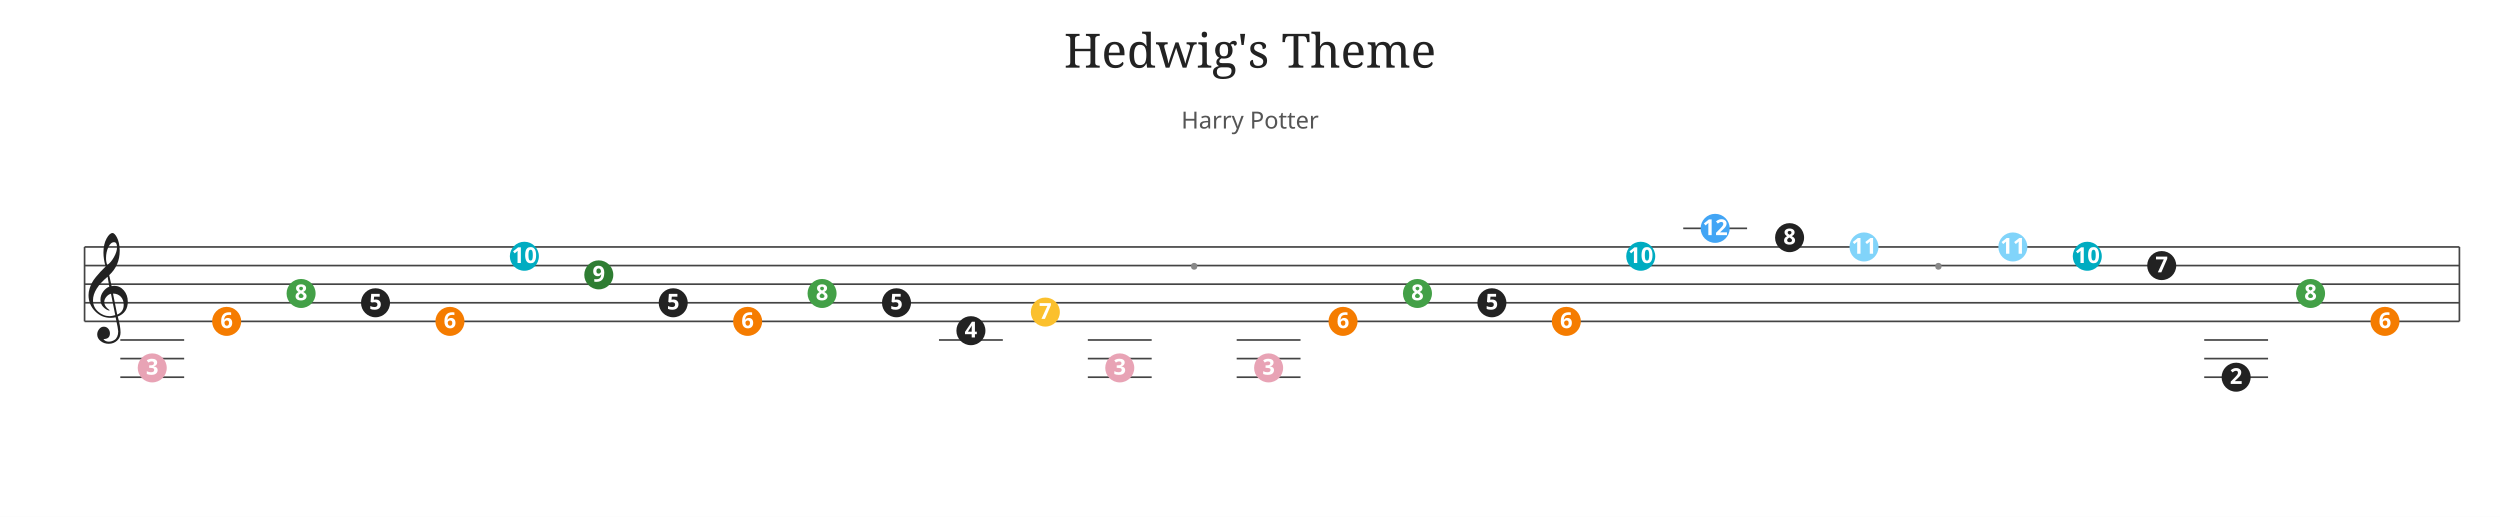
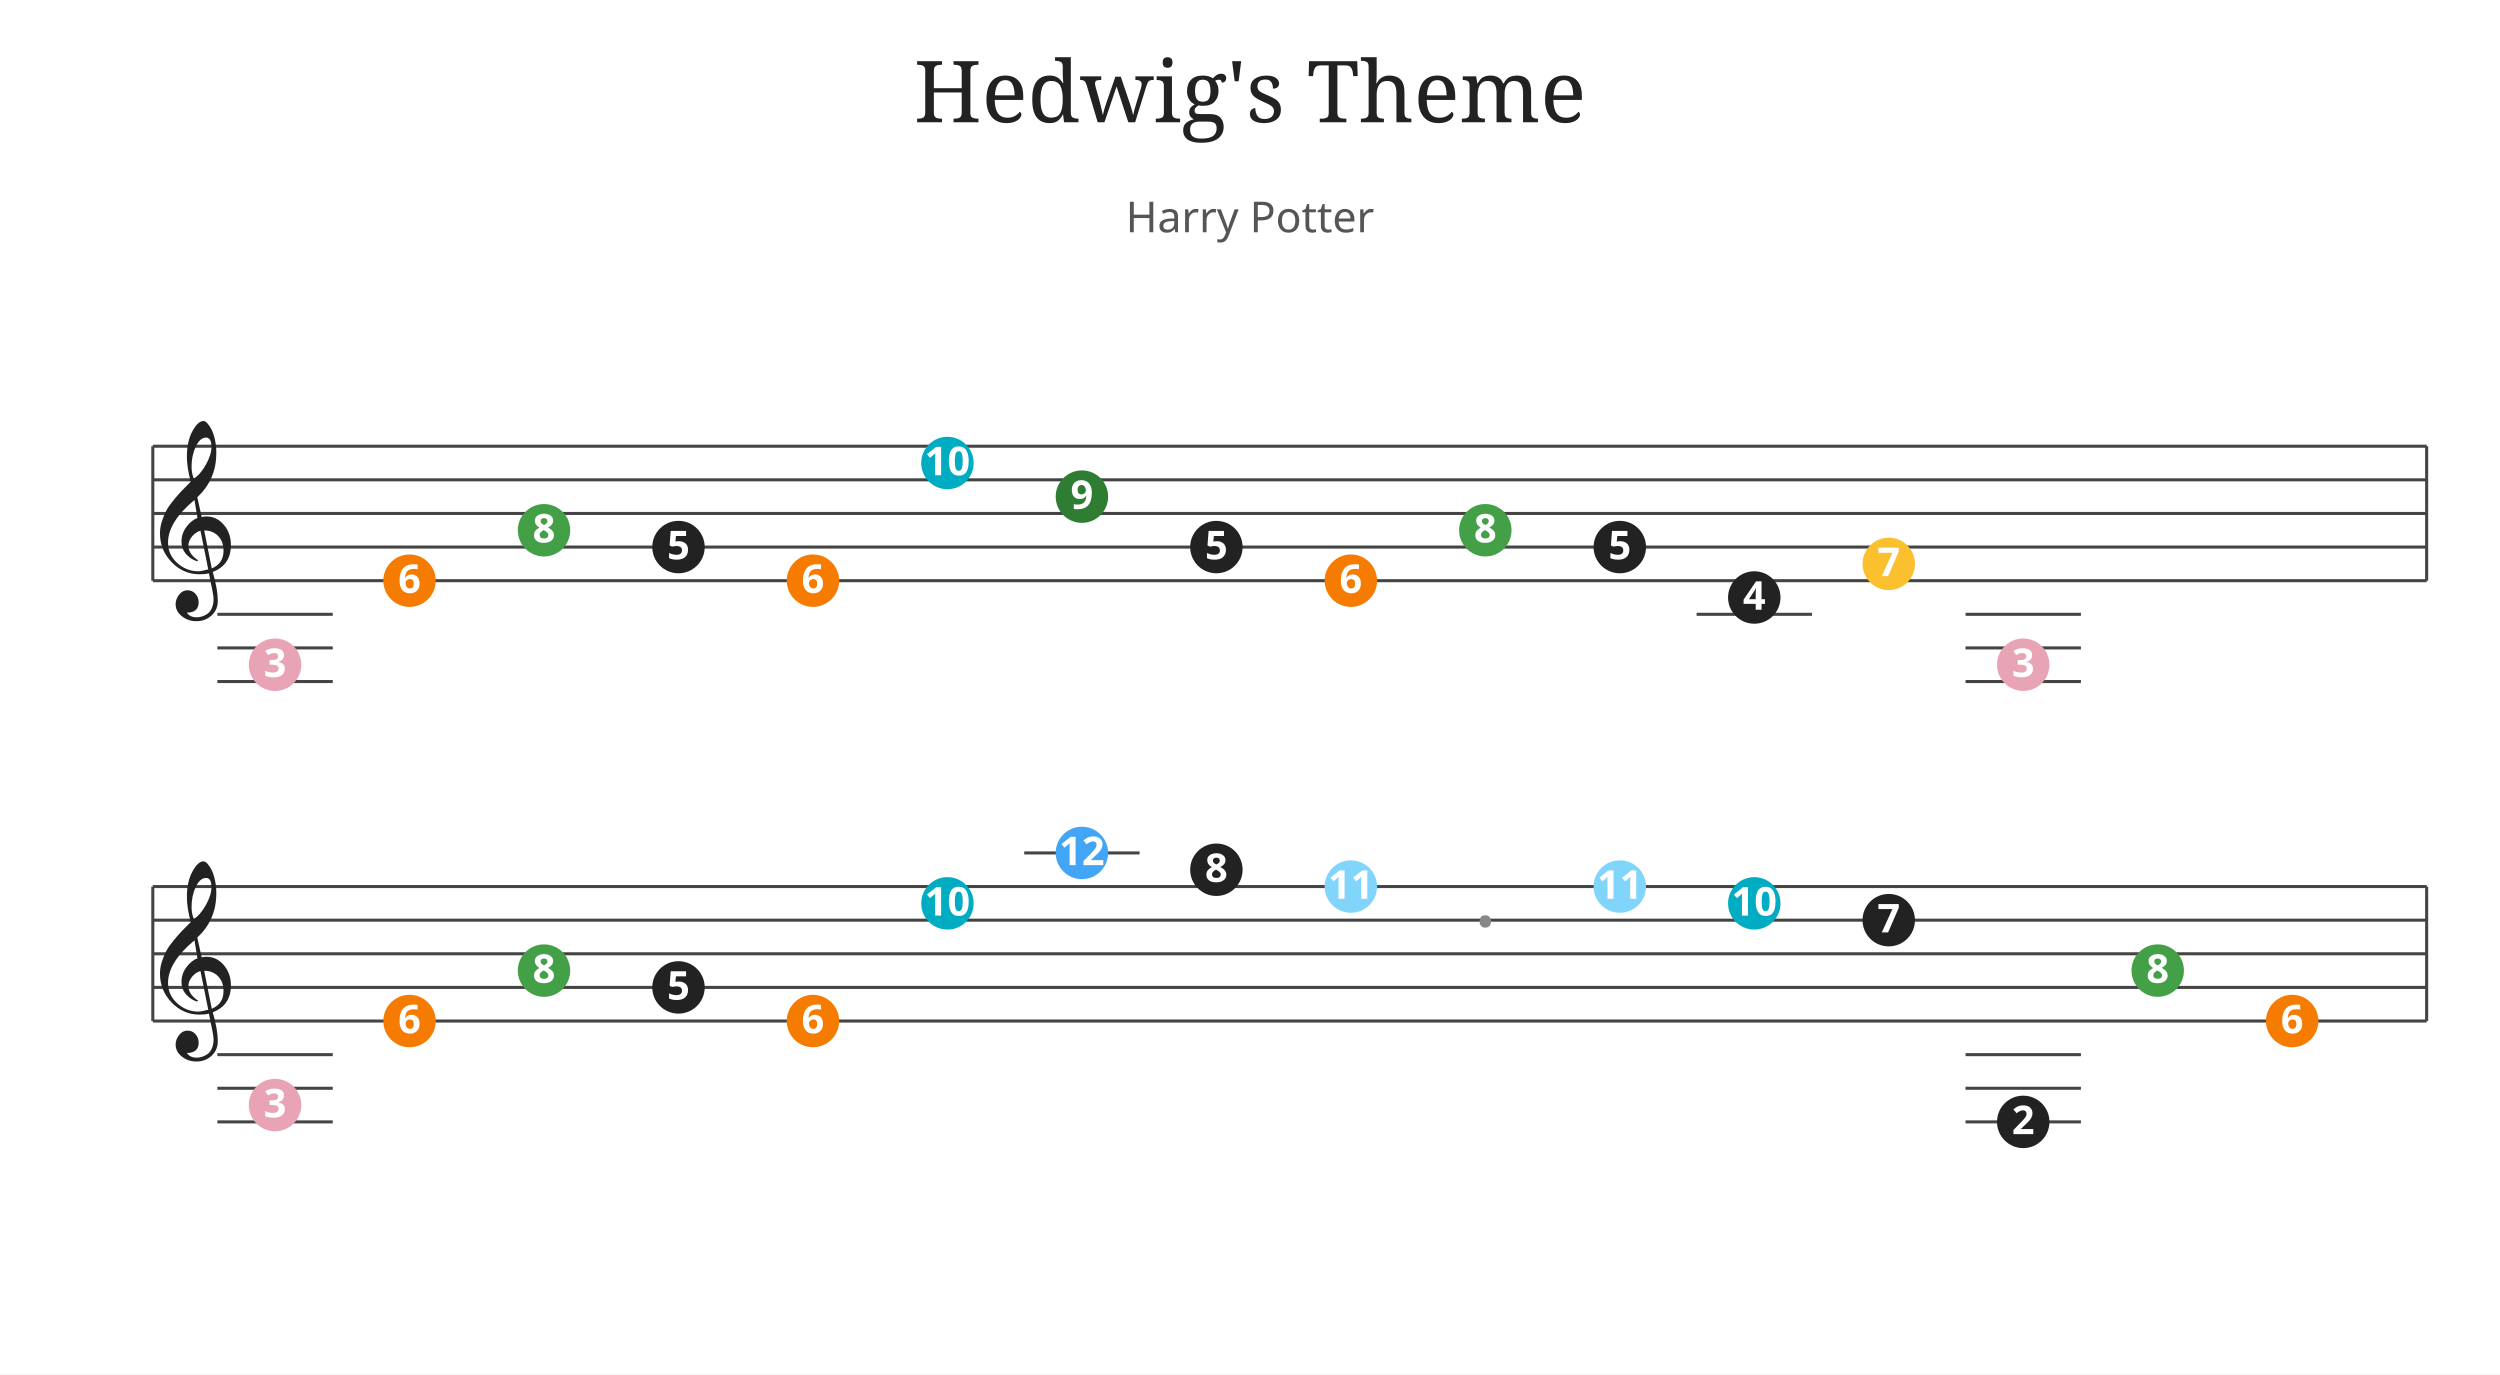
- <svg xmlns="http://www.w3.org/2000/svg" width="1478" height="305.58">
+ <svg xmlns="http://www.w3.org/2000/svg" width="818" height="449.66">
  <rect width="100%" height="100%" fill="white" />
-   <text x="739.0" y="40" font-family="serif" font-size="28" font-weight="normal" text-anchor="middle" fill="#222">Hedwig's Theme</text>
-   <text x="739.0" y="76" font-family="sans-serif" font-size="14" font-weight="normal" text-anchor="middle" fill="#555">Harry Potter</text>
-   <line x1="50" y1="146" x2="1454" y2="146" stroke="#444" stroke-width="1" />
-   <line x1="50" y1="157" x2="1454" y2="157" stroke="#444" stroke-width="1" />
-   <line x1="50" y1="168" x2="1454" y2="168" stroke="#444" stroke-width="1" />
-   <line x1="50" y1="179" x2="1454" y2="179" stroke="#444" stroke-width="1" />
-   <line x1="50" y1="190" x2="1454" y2="190" stroke="#444" stroke-width="1" />
+   <text x="409.0" y="40" font-family="serif" font-size="28" font-weight="normal" text-anchor="middle" fill="#222">Hedwig's Theme</text>
+   <text x="409.0" y="76" font-family="sans-serif" font-size="14" font-weight="normal" text-anchor="middle" fill="#555">Harry Potter</text>
+   <line x1="50" y1="146" x2="794" y2="146" stroke="#444" stroke-width="1" />
+   <line x1="50" y1="157" x2="794" y2="157" stroke="#444" stroke-width="1" />
+   <line x1="50" y1="168" x2="794" y2="168" stroke="#444" stroke-width="1" />
+   <line x1="50" y1="179" x2="794" y2="179" stroke="#444" stroke-width="1" />
+   <line x1="50" y1="190" x2="794" y2="190" stroke="#444" stroke-width="1" />
  <line x1="50" y1="146" x2="50" y2="190" stroke="#444" stroke-width="1" />
-   <line x1="1454" y1="146" x2="1454" y2="190" stroke="#444" stroke-width="1" />
+   <line x1="794" y1="146" x2="794" y2="190" stroke="#444" stroke-width="1" />
  <text x="62" y="187.25" font-size="55" font-family="FreeSerif, DejaVu Serif, Times New Roman, serif" text-anchor="middle" fill="#222">𝄞</text>
  <line x1="71.124" y1="201.0" x2="108.876" y2="201.0" stroke="#444" stroke-width="1" />
  <line x1="71.124" y1="212.0" x2="108.876" y2="212.0" stroke="#444" stroke-width="1" />
  <line x1="71.124" y1="223.0" x2="108.876" y2="223.0" stroke="#444" stroke-width="1" />
  <circle cx="90" cy="217.5" r="8.58" fill="#e8a3b5" stroke="none" />
  <text x="90" y="221.5" font-family="sans-serif" font-size="13" font-weight="bold" text-anchor="middle" fill="#fff">3</text>
-   <text x="90" y="249.58" font-family="sans-serif" font-size="14" font-weight="normal" text-anchor="middle" fill="#222"> </text>
+   <text x="90" y="244.08" font-family="sans-serif" font-size="14" font-weight="normal" text-anchor="middle" fill="#222"> </text>
  <circle cx="134" cy="190.0" r="8.58" fill="#f57c00" stroke="none" />
  <text x="134" y="194.0" font-family="sans-serif" font-size="13" font-weight="bold" text-anchor="middle" fill="#fff">6</text>
-   <text x="134" y="249.58" font-family="sans-serif" font-size="14" font-weight="normal" text-anchor="middle" fill="#222"> </text>
+   <text x="134" y="244.08" font-family="sans-serif" font-size="14" font-weight="normal" text-anchor="middle" fill="#222"> </text>
  <circle cx="178" cy="173.5" r="8.58" fill="#43a047" stroke="none" />
  <text x="178" y="177.5" font-family="sans-serif" font-size="13" font-weight="bold" text-anchor="middle" fill="#fff">8</text>
-   <text x="178" y="249.58" font-family="sans-serif" font-size="14" font-weight="normal" text-anchor="middle" fill="#222"> </text>
+   <text x="178" y="244.08" font-family="sans-serif" font-size="14" font-weight="normal" text-anchor="middle" fill="#222"> </text>
  <circle cx="222" cy="179.0" r="8.58" fill="#222" stroke="none" />
  <text x="222" y="183.0" font-family="sans-serif" font-size="13" font-weight="bold" text-anchor="middle" fill="#fff">5</text>
-   <text x="222" y="249.58" font-family="sans-serif" font-size="14" font-weight="normal" text-anchor="middle" fill="#222"> </text>
+   <text x="222" y="244.08" font-family="sans-serif" font-size="14" font-weight="normal" text-anchor="middle" fill="#222"> </text>
  <circle cx="266" cy="190.0" r="8.58" fill="#f57c00" stroke="none" />
  <text x="266" y="194.0" font-family="sans-serif" font-size="13" font-weight="bold" text-anchor="middle" fill="#fff">6</text>
-   <text x="266" y="249.58" font-family="sans-serif" font-size="14" font-weight="normal" text-anchor="middle" fill="#222"> </text>
+   <text x="266" y="244.08" font-family="sans-serif" font-size="14" font-weight="normal" text-anchor="middle" fill="#222"> </text>
  <circle cx="310" cy="151.5" r="8.58" fill="#00acc1" stroke="none" />
  <text x="310" y="155.5" font-family="sans-serif" font-size="13" font-weight="bold" text-anchor="middle" fill="#fff">10</text>
-   <text x="310" y="249.58" font-family="sans-serif" font-size="14" font-weight="normal" text-anchor="middle" fill="#222"> </text>
+   <text x="310" y="244.08" font-family="sans-serif" font-size="14" font-weight="normal" text-anchor="middle" fill="#222"> </text>
  <circle cx="354" cy="162.5" r="8.58" fill="#2e7d32" stroke="none" />
  <text x="354" y="166.5" font-family="sans-serif" font-size="13" font-weight="bold" text-anchor="middle" fill="#fff">9</text>
-   <text x="354" y="249.58" font-family="sans-serif" font-size="14" font-weight="normal" text-anchor="middle" fill="#222"> </text>
+   <text x="354" y="244.08" font-family="sans-serif" font-size="14" font-weight="normal" text-anchor="middle" fill="#222"> </text>
  <circle cx="398" cy="179.0" r="8.58" fill="#222" stroke="none" />
  <text x="398" y="183.0" font-family="sans-serif" font-size="13" font-weight="bold" text-anchor="middle" fill="#fff">5</text>
-   <text x="398" y="249.58" font-family="sans-serif" font-size="14" font-weight="normal" text-anchor="middle" fill="#222"> </text>
+   <text x="398" y="244.08" font-family="sans-serif" font-size="14" font-weight="normal" text-anchor="middle" fill="#222"> </text>
  <circle cx="442" cy="190.0" r="8.58" fill="#f57c00" stroke="none" />
  <text x="442" y="194.0" font-family="sans-serif" font-size="13" font-weight="bold" text-anchor="middle" fill="#fff">6</text>
-   <text x="442" y="249.58" font-family="sans-serif" font-size="14" font-weight="normal" text-anchor="middle" fill="#222"> </text>
+   <text x="442" y="244.08" font-family="sans-serif" font-size="14" font-weight="normal" text-anchor="middle" fill="#222"> </text>
  <circle cx="486" cy="173.5" r="8.58" fill="#43a047" stroke="none" />
  <text x="486" y="177.5" font-family="sans-serif" font-size="13" font-weight="bold" text-anchor="middle" fill="#fff">8</text>
-   <text x="486" y="249.58" font-family="sans-serif" font-size="14" font-weight="normal" text-anchor="middle" fill="#222"> </text>
+   <text x="486" y="244.08" font-family="sans-serif" font-size="14" font-weight="normal" text-anchor="middle" fill="#222"> </text>
  <circle cx="530" cy="179.0" r="8.58" fill="#222" stroke="none" />
  <text x="530" y="183.0" font-family="sans-serif" font-size="13" font-weight="bold" text-anchor="middle" fill="#fff">5</text>
-   <text x="530" y="249.58" font-family="sans-serif" font-size="14" font-weight="normal" text-anchor="middle" fill="#222"> </text>
+   <text x="530" y="244.08" font-family="sans-serif" font-size="14" font-weight="normal" text-anchor="middle" fill="#222"> </text>
  <line x1="555.124" y1="201.0" x2="592.876" y2="201.0" stroke="#444" stroke-width="1" />
  <circle cx="574" cy="195.5" r="8.58" fill="#222" stroke="none" />
  <text x="574" y="199.5" font-family="sans-serif" font-size="13" font-weight="bold" text-anchor="middle" fill="#fff">4</text>
-   <text x="574" y="249.58" font-family="sans-serif" font-size="14" font-weight="normal" text-anchor="middle" fill="#222"> </text>
+   <text x="574" y="244.08" font-family="sans-serif" font-size="14" font-weight="normal" text-anchor="middle" fill="#222"> </text>
  <circle cx="618" cy="184.5" r="8.58" fill="#fbc02d" stroke="none" />
  <text x="618" y="188.5" font-family="sans-serif" font-size="13" font-weight="bold" text-anchor="middle" fill="#fff">7</text>
-   <text x="618" y="249.58" font-family="sans-serif" font-size="14" font-weight="normal" text-anchor="middle" fill="#222"> </text>
+   <text x="618" y="244.08" font-family="sans-serif" font-size="14" font-weight="normal" text-anchor="middle" fill="#222"> </text>
  <line x1="643.124" y1="201.0" x2="680.876" y2="201.0" stroke="#444" stroke-width="1" />
  <line x1="643.124" y1="212.0" x2="680.876" y2="212.0" stroke="#444" stroke-width="1" />
  <line x1="643.124" y1="223.0" x2="680.876" y2="223.0" stroke="#444" stroke-width="1" />
  <circle cx="662" cy="217.5" r="8.58" fill="#e8a3b5" stroke="none" />
  <text x="662" y="221.5" font-family="sans-serif" font-size="13" font-weight="bold" text-anchor="middle" fill="#fff">3</text>
-   <text x="662" y="249.58" font-family="sans-serif" font-size="14" font-weight="normal" text-anchor="middle" fill="#222"> </text>
-   <text x="706" y="168" font-family="sans-serif" font-size="30" font-weight="normal" text-anchor="middle" fill="#888">·</text>
-   <text x="706" y="249.58" font-family="sans-serif" font-size="14" font-weight="normal" text-anchor="middle" fill="#222"> </text>
-   <line x1="731.124" y1="201.0" x2="768.876" y2="201.0" stroke="#444" stroke-width="1" />
-   <line x1="731.124" y1="212.0" x2="768.876" y2="212.0" stroke="#444" stroke-width="1" />
-   <line x1="731.124" y1="223.0" x2="768.876" y2="223.0" stroke="#444" stroke-width="1" />
-   <circle cx="750" cy="217.5" r="8.58" fill="#e8a3b5" stroke="none" />
-   <text x="750" y="221.5" font-family="sans-serif" font-size="13" font-weight="bold" text-anchor="middle" fill="#fff">3</text>
-   <text x="750" y="249.58" font-family="sans-serif" font-size="14" font-weight="normal" text-anchor="middle" fill="#222"> </text>
-   <circle cx="794" cy="190.0" r="8.58" fill="#f57c00" stroke="none" />
-   <text x="794" y="194.0" font-family="sans-serif" font-size="13" font-weight="bold" text-anchor="middle" fill="#fff">6</text>
-   <text x="794" y="249.58" font-family="sans-serif" font-size="14" font-weight="normal" text-anchor="middle" fill="#222"> </text>
-   <circle cx="838" cy="173.5" r="8.58" fill="#43a047" stroke="none" />
-   <text x="838" y="177.5" font-family="sans-serif" font-size="13" font-weight="bold" text-anchor="middle" fill="#fff">8</text>
-   <text x="838" y="249.58" font-family="sans-serif" font-size="14" font-weight="normal" text-anchor="middle" fill="#222"> </text>
-   <circle cx="882" cy="179.0" r="8.58" fill="#222" stroke="none" />
-   <text x="882" y="183.0" font-family="sans-serif" font-size="13" font-weight="bold" text-anchor="middle" fill="#fff">5</text>
-   <text x="882" y="249.58" font-family="sans-serif" font-size="14" font-weight="normal" text-anchor="middle" fill="#222"> </text>
-   <circle cx="926" cy="190.0" r="8.58" fill="#f57c00" stroke="none" />
-   <text x="926" y="194.0" font-family="sans-serif" font-size="13" font-weight="bold" text-anchor="middle" fill="#fff">6</text>
-   <text x="926" y="249.58" font-family="sans-serif" font-size="14" font-weight="normal" text-anchor="middle" fill="#222"> </text>
-   <circle cx="970" cy="151.5" r="8.58" fill="#00acc1" stroke="none" />
-   <text x="970" y="155.5" font-family="sans-serif" font-size="13" font-weight="bold" text-anchor="middle" fill="#fff">10</text>
-   <text x="970" y="249.58" font-family="sans-serif" font-size="14" font-weight="normal" text-anchor="middle" fill="#222"> </text>
-   <line x1="995.124" y1="135.0" x2="1032.876" y2="135.0" stroke="#444" stroke-width="1" />
-   <circle cx="1014" cy="135.0" r="8.58" fill="#42a5f5" stroke="none" />
-   <text x="1014" y="139.0" font-family="sans-serif" font-size="13" font-weight="bold" text-anchor="middle" fill="#fff">12</text>
-   <text x="1014" y="249.58" font-family="sans-serif" font-size="14" font-weight="normal" text-anchor="middle" fill="#222"> </text>
-   <circle cx="1058" cy="140.5" r="8.58" fill="#222" stroke="none" />
-   <text x="1058" y="144.5" font-family="sans-serif" font-size="13" font-weight="bold" text-anchor="middle" fill="#fff">8</text>
-   <text x="1058" y="249.58" font-family="sans-serif" font-size="14" font-weight="normal" text-anchor="middle" fill="#222"> </text>
-   <circle cx="1102" cy="146.0" r="8.58" fill="#81d4fa" stroke="none" />
-   <text x="1102" y="150.0" font-family="sans-serif" font-size="13" font-weight="bold" text-anchor="middle" fill="#fff">11</text>
-   <text x="1102" y="249.58" font-family="sans-serif" font-size="14" font-weight="normal" text-anchor="middle" fill="#222"> </text>
-   <text x="1146" y="168" font-family="sans-serif" font-size="30" font-weight="normal" text-anchor="middle" fill="#888">·</text>
-   <text x="1146" y="249.58" font-family="sans-serif" font-size="14" font-weight="normal" text-anchor="middle" fill="#222"> </text>
-   <circle cx="1190" cy="146.0" r="8.58" fill="#81d4fa" stroke="none" />
-   <text x="1190" y="150.0" font-family="sans-serif" font-size="13" font-weight="bold" text-anchor="middle" fill="#fff">11</text>
-   <text x="1190" y="249.58" font-family="sans-serif" font-size="14" font-weight="normal" text-anchor="middle" fill="#222"> </text>
-   <circle cx="1234" cy="151.5" r="8.58" fill="#00acc1" stroke="none" />
-   <text x="1234" y="155.5" font-family="sans-serif" font-size="13" font-weight="bold" text-anchor="middle" fill="#fff">10</text>
-   <text x="1234" y="249.58" font-family="sans-serif" font-size="14" font-weight="normal" text-anchor="middle" fill="#222"> </text>
-   <circle cx="1278" cy="157.0" r="8.58" fill="#222" stroke="none" />
-   <text x="1278" y="161.0" font-family="sans-serif" font-size="13" font-weight="bold" text-anchor="middle" fill="#fff">7</text>
-   <text x="1278" y="249.58" font-family="sans-serif" font-size="14" font-weight="normal" text-anchor="middle" fill="#222"> </text>
-   <line x1="1303.124" y1="201.0" x2="1340.876" y2="201.0" stroke="#444" stroke-width="1" />
-   <line x1="1303.124" y1="212.0" x2="1340.876" y2="212.0" stroke="#444" stroke-width="1" />
-   <line x1="1303.124" y1="223.0" x2="1340.876" y2="223.0" stroke="#444" stroke-width="1" />
-   <circle cx="1322" cy="223.0" r="8.58" fill="#222" stroke="none" />
-   <text x="1322" y="227.0" font-family="sans-serif" font-size="13" font-weight="bold" text-anchor="middle" fill="#fff">2</text>
-   <text x="1322" y="249.58" font-family="sans-serif" font-size="14" font-weight="normal" text-anchor="middle" fill="#222"> </text>
-   <circle cx="1366" cy="173.5" r="8.58" fill="#43a047" stroke="none" />
-   <text x="1366" y="177.5" font-family="sans-serif" font-size="13" font-weight="bold" text-anchor="middle" fill="#fff">8</text>
-   <text x="1366" y="249.58" font-family="sans-serif" font-size="14" font-weight="normal" text-anchor="middle" fill="#222"> </text>
-   <circle cx="1410" cy="190.0" r="8.58" fill="#f57c00" stroke="none" />
-   <text x="1410" y="194.0" font-family="sans-serif" font-size="13" font-weight="bold" text-anchor="middle" fill="#fff">6</text>
+   <line x1="50" y1="290.08" x2="794" y2="290.08" stroke="#444" stroke-width="1" />
+   <line x1="50" y1="301.08" x2="794" y2="301.08" stroke="#444" stroke-width="1" />
+   <line x1="50" y1="312.08" x2="794" y2="312.08" stroke="#444" stroke-width="1" />
+   <line x1="50" y1="323.08" x2="794" y2="323.08" stroke="#444" stroke-width="1" />
+   <line x1="50" y1="334.08" x2="794" y2="334.08" stroke="#444" stroke-width="1" />
+   <line x1="50" y1="290.08" x2="50" y2="334.08" stroke="#444" stroke-width="1" />
+   <line x1="794" y1="290.08" x2="794" y2="334.08" stroke="#444" stroke-width="1" />
+   <text x="62" y="331.33" font-size="55" font-family="FreeSerif, DejaVu Serif, Times New Roman, serif" text-anchor="middle" fill="#222">𝄞</text>
+   <line x1="71.124" y1="345.08" x2="108.876" y2="345.08" stroke="#444" stroke-width="1" />
+   <line x1="71.124" y1="356.08" x2="108.876" y2="356.08" stroke="#444" stroke-width="1" />
+   <line x1="71.124" y1="367.08" x2="108.876" y2="367.08" stroke="#444" stroke-width="1" />
+   <circle cx="90" cy="361.58" r="8.58" fill="#e8a3b5" stroke="none" />
+   <text x="90" y="365.58" font-family="sans-serif" font-size="13" font-weight="bold" text-anchor="middle" fill="#fff">3</text>
+   <text x="90" y="393.66" font-family="sans-serif" font-size="14" font-weight="normal" text-anchor="middle" fill="#222"> </text>
+   <circle cx="134" cy="334.08" r="8.58" fill="#f57c00" stroke="none" />
+   <text x="134" y="338.08" font-family="sans-serif" font-size="13" font-weight="bold" text-anchor="middle" fill="#fff">6</text>
+   <text x="134" y="393.66" font-family="sans-serif" font-size="14" font-weight="normal" text-anchor="middle" fill="#222"> </text>
+   <circle cx="178" cy="317.58" r="8.58" fill="#43a047" stroke="none" />
+   <text x="178" y="321.58" font-family="sans-serif" font-size="13" font-weight="bold" text-anchor="middle" fill="#fff">8</text>
+   <text x="178" y="393.66" font-family="sans-serif" font-size="14" font-weight="normal" text-anchor="middle" fill="#222"> </text>
+   <circle cx="222" cy="323.08" r="8.58" fill="#222" stroke="none" />
+   <text x="222" y="327.08" font-family="sans-serif" font-size="13" font-weight="bold" text-anchor="middle" fill="#fff">5</text>
+   <text x="222" y="393.66" font-family="sans-serif" font-size="14" font-weight="normal" text-anchor="middle" fill="#222"> </text>
+   <circle cx="266" cy="334.08" r="8.58" fill="#f57c00" stroke="none" />
+   <text x="266" y="338.08" font-family="sans-serif" font-size="13" font-weight="bold" text-anchor="middle" fill="#fff">6</text>
+   <text x="266" y="393.66" font-family="sans-serif" font-size="14" font-weight="normal" text-anchor="middle" fill="#222"> </text>
+   <circle cx="310" cy="295.58" r="8.58" fill="#00acc1" stroke="none" />
+   <text x="310" y="299.58" font-family="sans-serif" font-size="13" font-weight="bold" text-anchor="middle" fill="#fff">10</text>
+   <text x="310" y="393.66" font-family="sans-serif" font-size="14" font-weight="normal" text-anchor="middle" fill="#222"> </text>
+   <line x1="335.124" y1="279.08" x2="372.876" y2="279.08" stroke="#444" stroke-width="1" />
+   <circle cx="354" cy="279.08" r="8.58" fill="#42a5f5" stroke="none" />
+   <text x="354" y="283.08" font-family="sans-serif" font-size="13" font-weight="bold" text-anchor="middle" fill="#fff">12</text>
+   <text x="354" y="393.66" font-family="sans-serif" font-size="14" font-weight="normal" text-anchor="middle" fill="#222"> </text>
+   <circle cx="398" cy="284.58" r="8.58" fill="#222" stroke="none" />
+   <text x="398" y="288.58" font-family="sans-serif" font-size="13" font-weight="bold" text-anchor="middle" fill="#fff">8</text>
+   <text x="398" y="393.66" font-family="sans-serif" font-size="14" font-weight="normal" text-anchor="middle" fill="#222"> </text>
+   <circle cx="442" cy="290.08" r="8.58" fill="#81d4fa" stroke="none" />
+   <text x="442" y="294.08" font-family="sans-serif" font-size="13" font-weight="bold" text-anchor="middle" fill="#fff">11</text>
+   <text x="442" y="393.66" font-family="sans-serif" font-size="14" font-weight="normal" text-anchor="middle" fill="#222"> </text>
+   <text x="486" y="312.08" font-family="sans-serif" font-size="30" font-weight="normal" text-anchor="middle" fill="#888">·</text>
+   <text x="486" y="393.66" font-family="sans-serif" font-size="14" font-weight="normal" text-anchor="middle" fill="#222"> </text>
+   <circle cx="530" cy="290.08" r="8.58" fill="#81d4fa" stroke="none" />
+   <text x="530" y="294.08" font-family="sans-serif" font-size="13" font-weight="bold" text-anchor="middle" fill="#fff">11</text>
+   <text x="530" y="393.66" font-family="sans-serif" font-size="14" font-weight="normal" text-anchor="middle" fill="#222"> </text>
+   <circle cx="574" cy="295.58" r="8.58" fill="#00acc1" stroke="none" />
+   <text x="574" y="299.58" font-family="sans-serif" font-size="13" font-weight="bold" text-anchor="middle" fill="#fff">10</text>
+   <text x="574" y="393.66" font-family="sans-serif" font-size="14" font-weight="normal" text-anchor="middle" fill="#222"> </text>
+   <circle cx="618" cy="301.08" r="8.58" fill="#222" stroke="none" />
+   <text x="618" y="305.08" font-family="sans-serif" font-size="13" font-weight="bold" text-anchor="middle" fill="#fff">7</text>
+   <text x="618" y="393.66" font-family="sans-serif" font-size="14" font-weight="normal" text-anchor="middle" fill="#222"> </text>
+   <line x1="643.124" y1="345.08" x2="680.876" y2="345.08" stroke="#444" stroke-width="1" />
+   <line x1="643.124" y1="356.08" x2="680.876" y2="356.08" stroke="#444" stroke-width="1" />
+   <line x1="643.124" y1="367.08" x2="680.876" y2="367.08" stroke="#444" stroke-width="1" />
+   <circle cx="662" cy="367.08" r="8.58" fill="#222" stroke="none" />
+   <text x="662" y="371.08" font-family="sans-serif" font-size="13" font-weight="bold" text-anchor="middle" fill="#fff">2</text>
+   <text x="662" y="393.66" font-family="sans-serif" font-size="14" font-weight="normal" text-anchor="middle" fill="#222"> </text>
+   <circle cx="706" cy="317.58" r="8.58" fill="#43a047" stroke="none" />
+   <text x="706" y="321.58" font-family="sans-serif" font-size="13" font-weight="bold" text-anchor="middle" fill="#fff">8</text>
+   <text x="706" y="393.66" font-family="sans-serif" font-size="14" font-weight="normal" text-anchor="middle" fill="#222"> </text>
+   <circle cx="750" cy="334.08" r="8.58" fill="#f57c00" stroke="none" />
+   <text x="750" y="338.08" font-family="sans-serif" font-size="13" font-weight="bold" text-anchor="middle" fill="#fff">6</text>
</svg>
